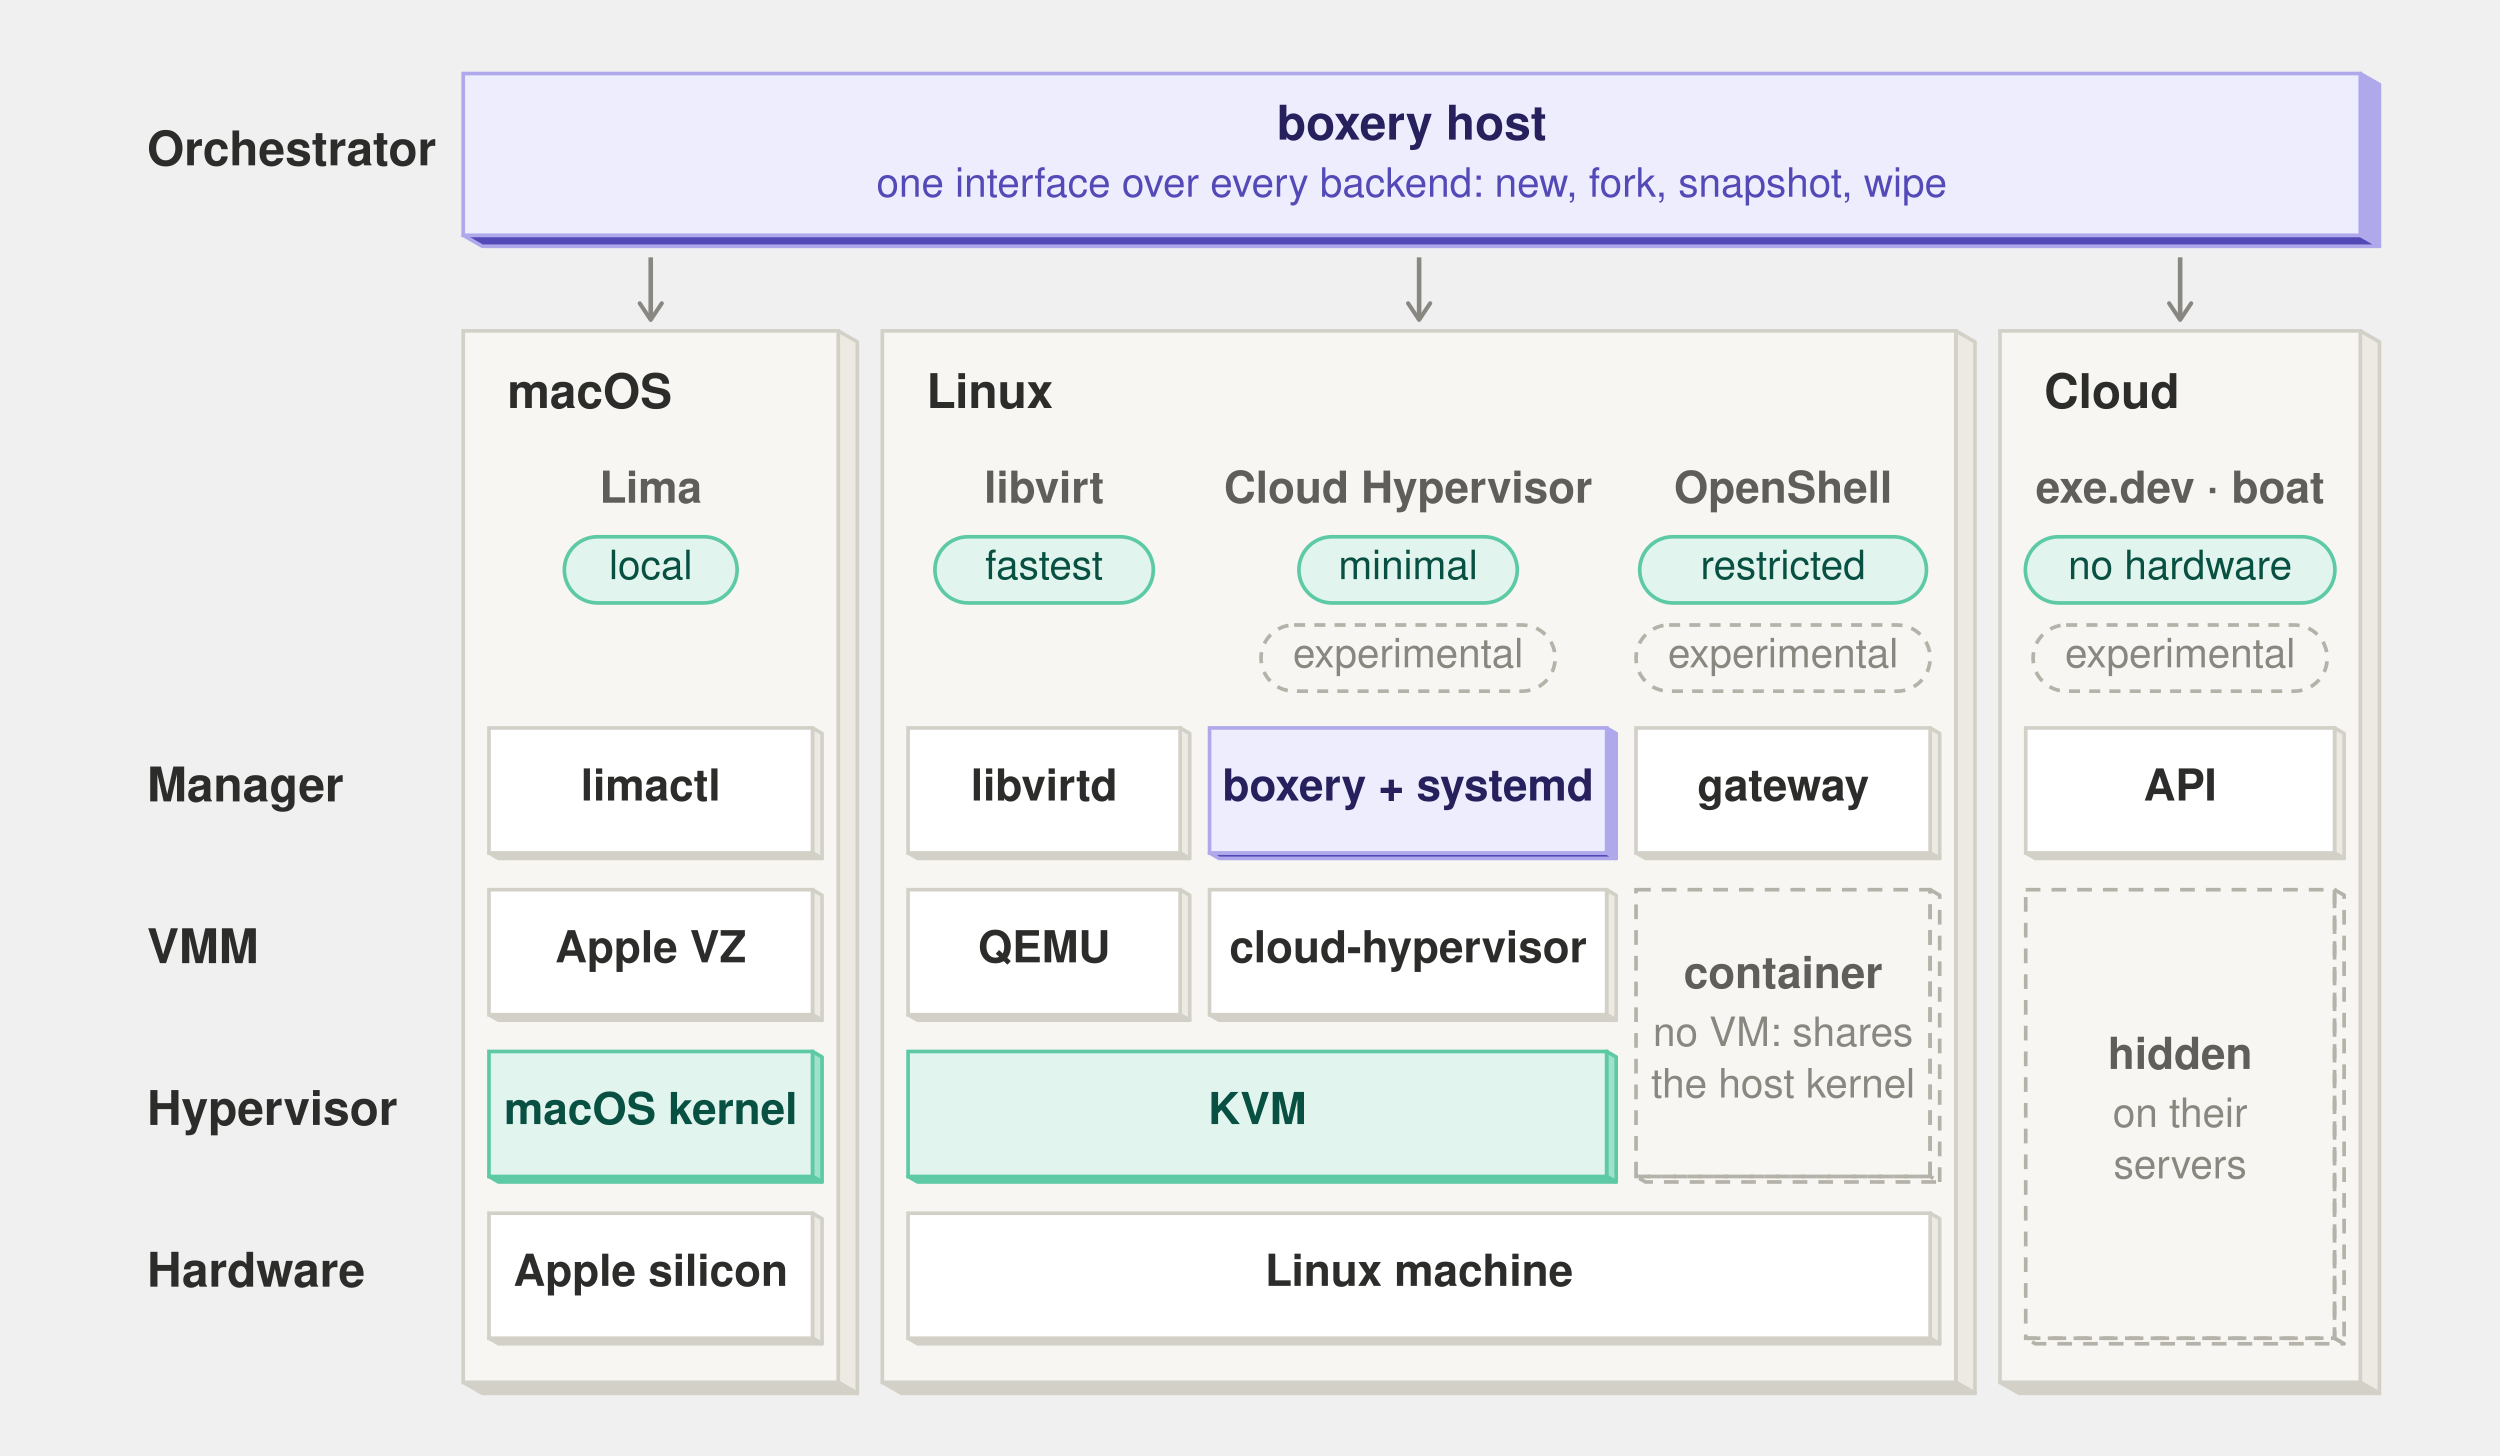
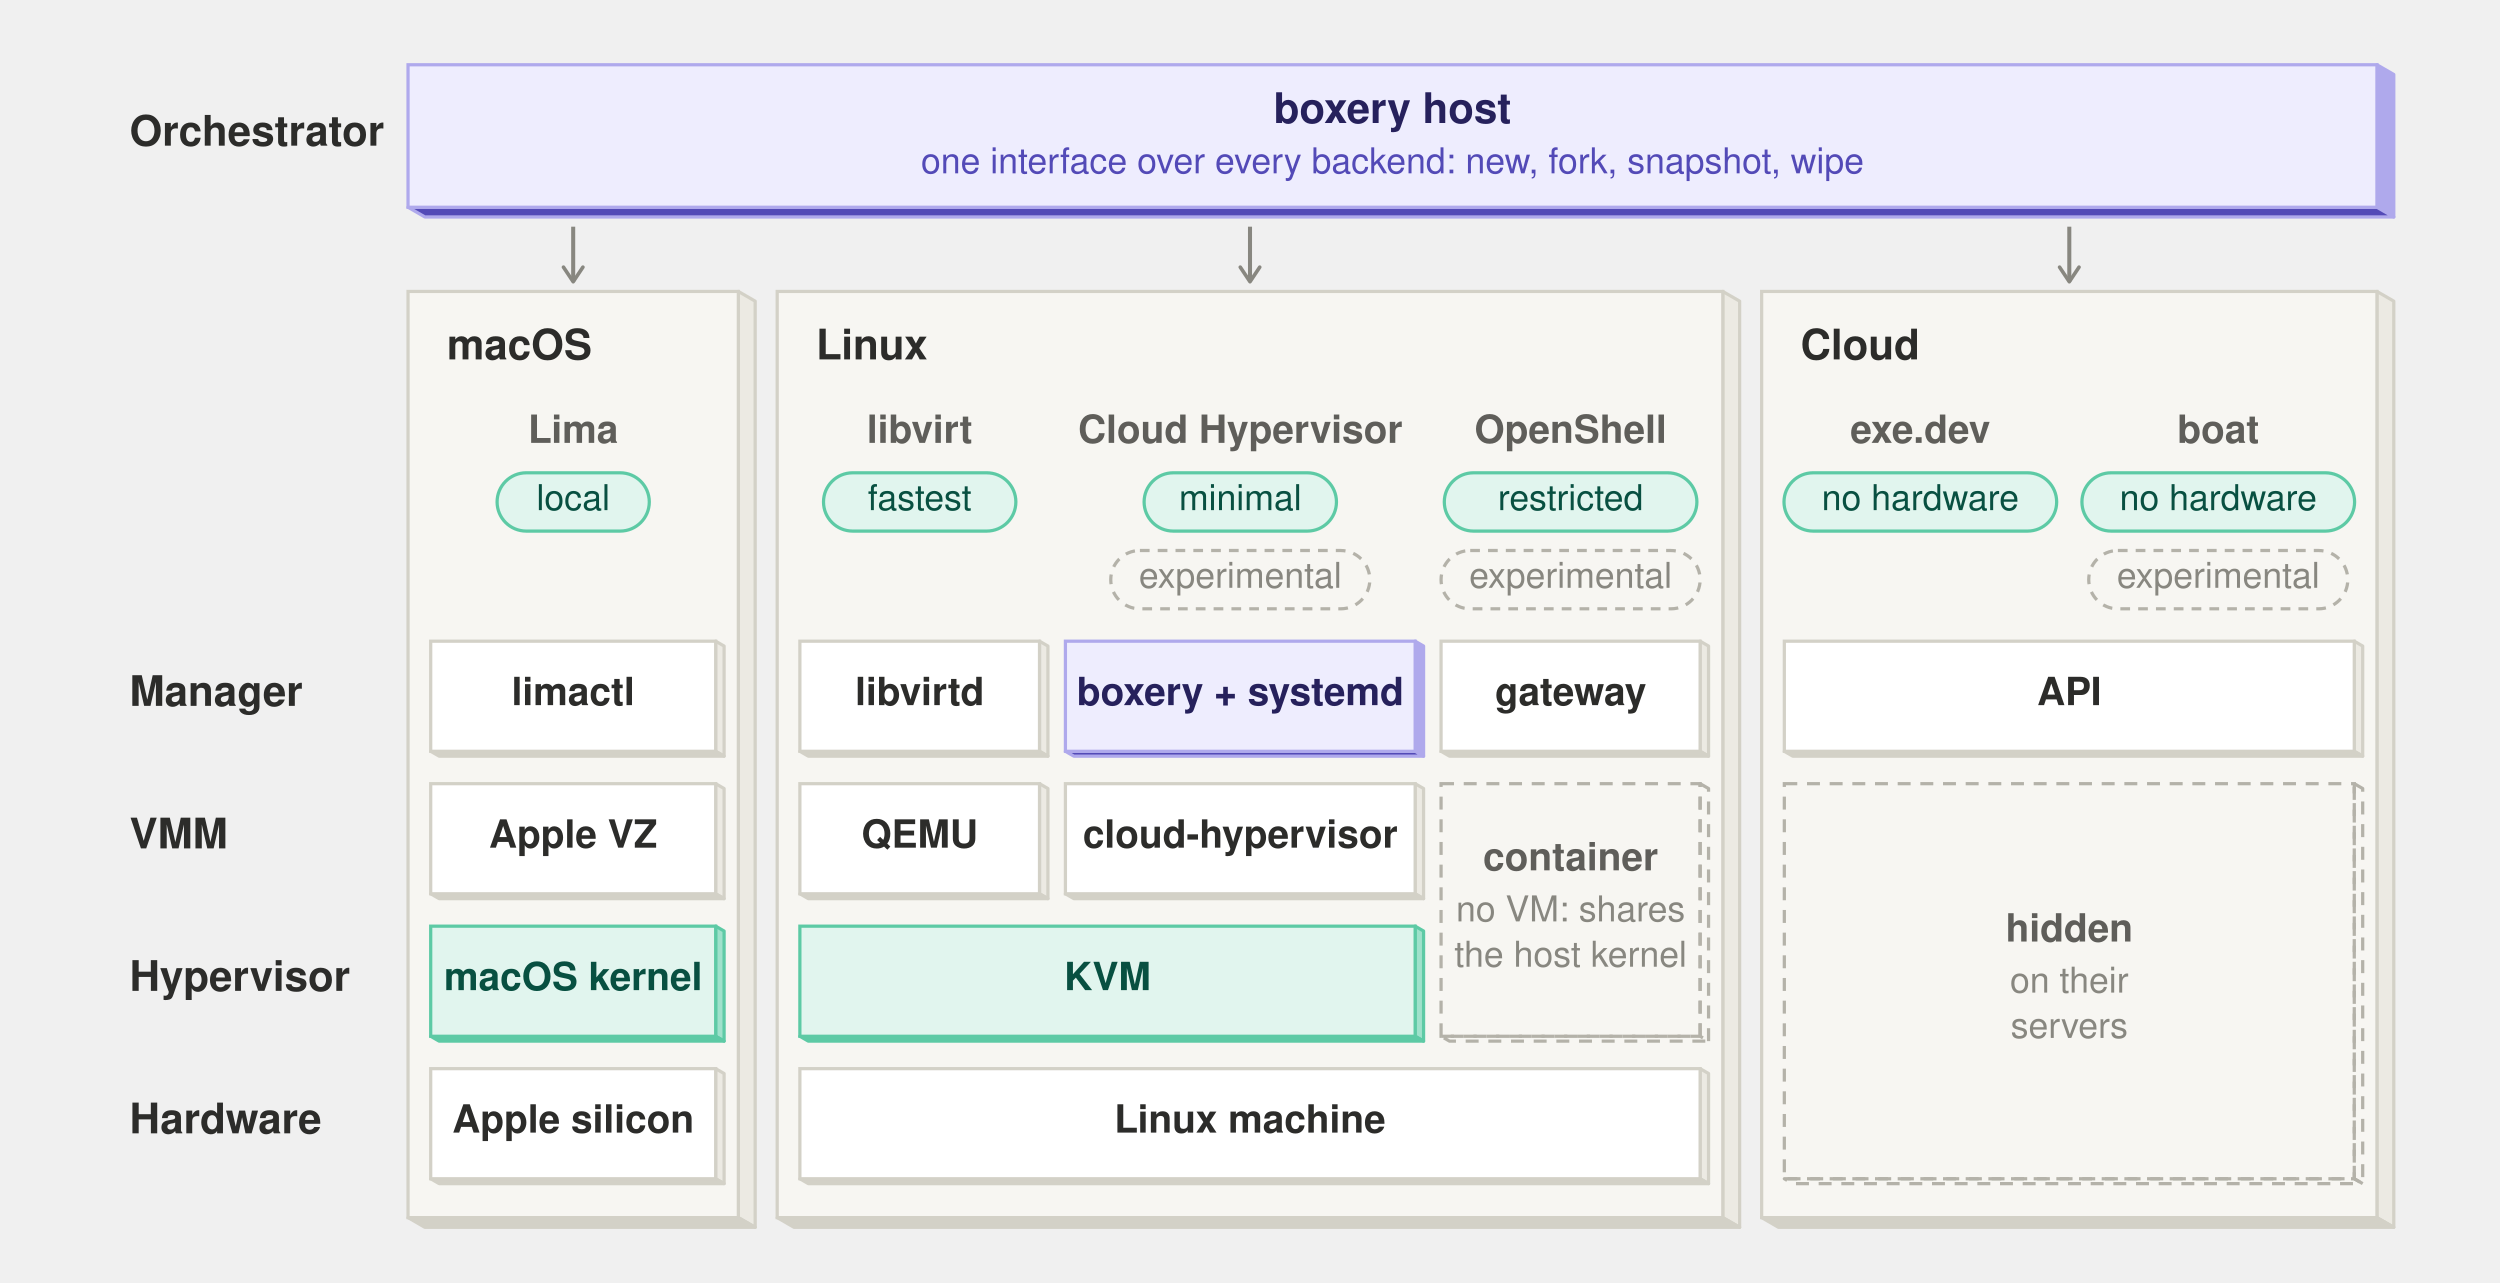
- <svg xmlns="http://www.w3.org/2000/svg" viewBox="0 0 680 396" width="680" height="396" role="img" aria-labelledby="t d">
+ <svg xmlns="http://www.w3.org/2000/svg" viewBox="0 0 772 396" width="772" height="396" role="img" aria-labelledby="t d">
  <defs>
    <marker id="arrow" viewBox="0 0 10 10" refX="8" refY="5" markerWidth="6" markerHeight="6" orient="auto-start-reverse">
      <path d="M2 1L8 5L2 9" fill="none" stroke="#888780" stroke-width="1.5" stroke-linecap="round" stroke-linejoin="round" />
    </marker>
  </defs>
  <g font-family="-apple-system, BlinkMacSystemFont, 'Segoe UI', Helvetica, Arial, sans-serif" text-anchor="middle" dominant-baseline="central">
    <text x="40" y="42" font-size="13" font-weight="600" text-anchor="start" fill="#2C2C2A">Orchestrator</text>
-     <polygon points="642.00,20.00 647.20,23.00 647.20,67.00 642.00,64.00" fill="#AFA9EC" stroke="#AFA9EC" stroke-width="1" stroke-linejoin="round" />
-     <polygon points="126.00,64.00 642.00,64.00 647.20,67.00 131.20,67.00" fill="#534AB7" stroke="#AFA9EC" stroke-width="1" stroke-linejoin="round" />
-     <rect x="126" y="20" width="516" height="44" fill="#EEEDFE" stroke="#AFA9EC" />
-     <text x="384" y="35" font-size="13" font-weight="600" fill="#26215C">boxery host</text>
-     <text x="384" y="51" font-size="11" fill="#534AB7">one interface over every backend: new, fork, snapshot, wipe</text>
+     <polygon points="734.00,20.00 739.20,23.00 739.20,67.00 734.00,64.00" fill="#AFA9EC" stroke="#AFA9EC" stroke-width="1" stroke-linejoin="round" />
+     <polygon points="126.00,64.00 734.00,64.00 739.20,67.00 131.20,67.00" fill="#534AB7" stroke="#AFA9EC" stroke-width="1" stroke-linejoin="round" />
+     <rect x="126" y="20" width="608" height="44" fill="#EEEDFE" stroke="#AFA9EC" />
+     <text x="430" y="35" font-size="13" font-weight="600" fill="#26215C">boxery host</text>
+     <text x="430" y="51" font-size="11" fill="#534AB7">one interface over every backend: new, fork, snapshot, wipe</text>
    <polygon points="228.00,90.00 233.20,93.00 233.20,379.00 228.00,376.00" fill="#ECEAE3" stroke="#D3D1C7" stroke-width="1" stroke-linejoin="round" />
    <polygon points="126.00,376.00 228.00,376.00 233.20,379.00 131.20,379.00" fill="#D3D1C7" stroke="#D3D1C7" stroke-width="1" stroke-linejoin="round" />
    <rect x="126" y="90" width="102" height="286" fill="#F7F6F2" stroke="#D3D1C7" />
    <text x="138" y="108" font-size="13" font-weight="600" text-anchor="start" fill="#2C2C2A">macOS</text>
    <line x1="177" y1="70" x2="177" y2="87" stroke="#888780" stroke-width="1.25" marker-end="url(#arrow)" />
    <polygon points="532.00,90.00 537.20,93.00 537.20,379.00 532.00,376.00" fill="#ECEAE3" stroke="#D3D1C7" stroke-width="1" stroke-linejoin="round" />
    <polygon points="240.00,376.00 532.00,376.00 537.20,379.00 245.20,379.00" fill="#D3D1C7" stroke="#D3D1C7" stroke-width="1" stroke-linejoin="round" />
    <rect x="240" y="90" width="292" height="286" fill="#F7F6F2" stroke="#D3D1C7" />
    <text x="252" y="108" font-size="13" font-weight="600" text-anchor="start" fill="#2C2C2A">Linux</text>
    <line x1="386" y1="70" x2="386" y2="87" stroke="#888780" stroke-width="1.25" marker-end="url(#arrow)" />
-     <polygon points="642.00,90.00 647.20,93.00 647.20,379.00 642.00,376.00" fill="#ECEAE3" stroke="#D3D1C7" stroke-width="1" stroke-linejoin="round" />
-     <polygon points="544.00,376.00 642.00,376.00 647.20,379.00 549.20,379.00" fill="#D3D1C7" stroke="#D3D1C7" stroke-width="1" stroke-linejoin="round" />
-     <rect x="544" y="90" width="98" height="286" fill="#F7F6F2" stroke="#D3D1C7" />
+     <polygon points="734.00,90.00 739.20,93.00 739.20,379.00 734.00,376.00" fill="#ECEAE3" stroke="#D3D1C7" stroke-width="1" stroke-linejoin="round" />
+     <polygon points="544.00,376.00 734.00,376.00 739.20,379.00 549.20,379.00" fill="#D3D1C7" stroke="#D3D1C7" stroke-width="1" stroke-linejoin="round" />
+     <rect x="544" y="90" width="190" height="286" fill="#F7F6F2" stroke="#D3D1C7" />
    <text x="556" y="108" font-size="13" font-weight="600" text-anchor="start" fill="#2C2C2A">Cloud</text>
-     <line x1="593" y1="70" x2="593" y2="87" stroke="#888780" stroke-width="1.25" marker-end="url(#arrow)" />
+     <line x1="639" y1="70" x2="639" y2="87" stroke="#888780" stroke-width="1.25" marker-end="url(#arrow)" />
    <text x="177" y="134" font-size="12" font-weight="600" fill="#5F5E5A">Lima</text>
    <rect x="153.5" y="146" width="47" height="18" rx="9" fill="#E1F5EE" stroke="#5DCAA5" />
    <text x="177" y="155" font-size="11" font-weight="500" fill="#085041">local</text>
    <text x="284" y="134" font-size="12" font-weight="600" fill="#5F5E5A">libvirt</text>
    <rect x="254.3" y="146" width="59.4" height="18" rx="9" fill="#E1F5EE" stroke="#5DCAA5" />
    <text x="284" y="155" font-size="11" font-weight="500" fill="#085041">fastest</text>
    <text x="383" y="134" font-size="12" font-weight="600" fill="#5F5E5A">Cloud Hypervisor</text>
    <rect x="353.3" y="146" width="59.4" height="18" rx="9" fill="#E1F5EE" stroke="#5DCAA5" />
    <text x="383" y="155" font-size="11" font-weight="500" fill="#085041">minimal</text>
    <rect x="343" y="170" width="80" height="18" rx="9" fill="none" stroke="#B4B2A9" stroke-dasharray="3 2.5" />
    <text x="383" y="179" font-size="11" fill="#888780">experimental</text>
    <text x="485" y="134" font-size="12" font-weight="600" fill="#5F5E5A">OpenShell</text>
    <rect x="446" y="146" width="78" height="18" rx="9" fill="#E1F5EE" stroke="#5DCAA5" />
    <text x="485" y="155" font-size="11" font-weight="500" fill="#085041">restricted</text>
    <rect x="445" y="170" width="80" height="18" rx="9" fill="none" stroke="#B4B2A9" stroke-dasharray="3 2.5" />
    <text x="485" y="179" font-size="11" fill="#888780">experimental</text>
-     <text x="593" y="134" font-size="12" font-weight="600" fill="#5F5E5A">exe.dev · boat</text>
+     <text x="593" y="134" font-size="12" font-weight="600" fill="#5F5E5A">exe.dev</text>
    <rect x="550.9" y="146" width="84.2" height="18" rx="9" fill="#E1F5EE" stroke="#5DCAA5" />
    <text x="593" y="155" font-size="11" font-weight="500" fill="#085041">no hardware</text>
-     <rect x="553" y="170" width="80" height="18" rx="9" fill="none" stroke="#B4B2A9" stroke-dasharray="3 2.5" />
-     <text x="593" y="179" font-size="11" fill="#888780">experimental</text>
+     <text x="685" y="134" font-size="12" font-weight="600" fill="#5F5E5A">boat</text>
+     <rect x="642.9" y="146" width="84.2" height="18" rx="9" fill="#E1F5EE" stroke="#5DCAA5" />
+     <text x="685" y="155" font-size="11" font-weight="500" fill="#085041">no hardware</text>
+     <rect x="645" y="170" width="80" height="18" rx="9" fill="none" stroke="#B4B2A9" stroke-dasharray="3 2.5" />
+     <text x="685" y="179" font-size="11" fill="#888780">experimental</text>
    <text x="40" y="215" font-size="13" font-weight="600" text-anchor="start" fill="#2C2C2A">Manager</text>
    <text x="40" y="259" font-size="13" font-weight="600" text-anchor="start" fill="#2C2C2A">VMM</text>
    <text x="40" y="303" font-size="13" font-weight="600" text-anchor="start" fill="#2C2C2A">Hypervisor</text>
    <text x="40" y="347" font-size="13" font-weight="600" text-anchor="start" fill="#2C2C2A">Hardware</text>
    <polygon points="221.00,198.00 223.60,199.50 223.60,233.50 221.00,232.00" fill="#ECEAE3" stroke="#D3D1C7" stroke-width="1" stroke-linejoin="round" />
    <polygon points="133.00,232.00 221.00,232.00 223.60,233.50 135.60,233.50" fill="#D3D1C7" stroke="#D3D1C7" stroke-width="1" stroke-linejoin="round" />
    <rect x="133" y="198" width="88" height="34" fill="#FFFFFF" stroke="#D3D1C7" />
    <text x="177" y="215" font-size="12" font-weight="600" fill="#2C2C2A">limactl</text>
    <polygon points="221.00,242.00 223.60,243.50 223.60,277.50 221.00,276.00" fill="#ECEAE3" stroke="#D3D1C7" stroke-width="1" stroke-linejoin="round" />
    <polygon points="133.00,276.00 221.00,276.00 223.60,277.50 135.60,277.50" fill="#D3D1C7" stroke="#D3D1C7" stroke-width="1" stroke-linejoin="round" />
    <rect x="133" y="242" width="88" height="34" fill="#FFFFFF" stroke="#D3D1C7" />
    <text x="177" y="259" font-size="12" font-weight="600" fill="#2C2C2A">Apple VZ</text>
    <polygon points="221.00,286.00 223.60,287.50 223.60,321.50 221.00,320.00" fill="#9FE1CB" stroke="#5DCAA5" stroke-width="1" stroke-linejoin="round" />
    <polygon points="133.00,320.00 221.00,320.00 223.60,321.50 135.60,321.50" fill="#5DCAA5" stroke="#5DCAA5" stroke-width="1" stroke-linejoin="round" />
    <rect x="133" y="286" width="88" height="34" fill="#E1F5EE" stroke="#5DCAA5" />
    <text x="177" y="303" font-size="12" font-weight="600" fill="#085041">macOS kernel</text>
    <polygon points="221.00,330.00 223.60,331.50 223.60,365.50 221.00,364.00" fill="#ECEAE3" stroke="#D3D1C7" stroke-width="1" stroke-linejoin="round" />
    <polygon points="133.00,364.00 221.00,364.00 223.60,365.50 135.60,365.50" fill="#D3D1C7" stroke="#D3D1C7" stroke-width="1" stroke-linejoin="round" />
    <rect x="133" y="330" width="88" height="34" fill="#FFFFFF" stroke="#D3D1C7" />
    <text x="177" y="347" font-size="12" font-weight="600" fill="#2C2C2A">Apple silicon</text>
    <polygon points="321.00,198.00 323.60,199.50 323.60,233.50 321.00,232.00" fill="#ECEAE3" stroke="#D3D1C7" stroke-width="1" stroke-linejoin="round" />
    <polygon points="247.00,232.00 321.00,232.00 323.60,233.50 249.60,233.50" fill="#D3D1C7" stroke="#D3D1C7" stroke-width="1" stroke-linejoin="round" />
    <rect x="247" y="198" width="74" height="34" fill="#FFFFFF" stroke="#D3D1C7" />
    <text x="284" y="215" font-size="12" font-weight="600" fill="#2C2C2A">libvirtd</text>
    <polygon points="321.00,242.00 323.60,243.50 323.60,277.50 321.00,276.00" fill="#ECEAE3" stroke="#D3D1C7" stroke-width="1" stroke-linejoin="round" />
    <polygon points="247.00,276.00 321.00,276.00 323.60,277.50 249.60,277.50" fill="#D3D1C7" stroke="#D3D1C7" stroke-width="1" stroke-linejoin="round" />
    <rect x="247" y="242" width="74" height="34" fill="#FFFFFF" stroke="#D3D1C7" />
    <text x="284" y="259" font-size="12" font-weight="600" fill="#2C2C2A">QEMU</text>
    <polygon points="437.00,198.00 439.60,199.50 439.60,233.50 437.00,232.00" fill="#AFA9EC" stroke="#AFA9EC" stroke-width="1" stroke-linejoin="round" />
    <polygon points="329.00,232.00 437.00,232.00 439.60,233.50 331.60,233.50" fill="#534AB7" stroke="#AFA9EC" stroke-width="1" stroke-linejoin="round" />
    <rect x="329" y="198" width="108" height="34" fill="#EEEDFE" stroke="#AFA9EC" />
    <text x="383" y="215" font-size="12" font-weight="600" fill="#26215C">boxery + systemd</text>
    <polygon points="437.00,242.00 439.60,243.50 439.60,277.50 437.00,276.00" fill="#ECEAE3" stroke="#D3D1C7" stroke-width="1" stroke-linejoin="round" />
    <polygon points="329.00,276.00 437.00,276.00 439.60,277.50 331.60,277.50" fill="#D3D1C7" stroke="#D3D1C7" stroke-width="1" stroke-linejoin="round" />
    <rect x="329" y="242" width="108" height="34" fill="#FFFFFF" stroke="#D3D1C7" />
    <text x="383" y="259" font-size="12" font-weight="600" fill="#2C2C2A">cloud-hypervisor</text>
    <polygon points="437.00,286.00 439.60,287.50 439.60,321.50 437.00,320.00" fill="#9FE1CB" stroke="#5DCAA5" stroke-width="1" stroke-linejoin="round" />
    <polygon points="247.00,320.00 437.00,320.00 439.60,321.50 249.60,321.50" fill="#5DCAA5" stroke="#5DCAA5" stroke-width="1" stroke-linejoin="round" />
    <rect x="247" y="286" width="190" height="34" fill="#E1F5EE" stroke="#5DCAA5" />
    <text x="342" y="303" font-size="12" font-weight="600" fill="#085041">KVM</text>
    <polygon points="525.00,198.00 527.60,199.50 527.60,233.50 525.00,232.00" fill="#ECEAE3" stroke="#D3D1C7" stroke-width="1" stroke-linejoin="round" />
    <polygon points="445.00,232.00 525.00,232.00 527.60,233.50 447.60,233.50" fill="#D3D1C7" stroke="#D3D1C7" stroke-width="1" stroke-linejoin="round" />
    <rect x="445" y="198" width="80" height="34" fill="#FFFFFF" stroke="#D3D1C7" />
    <text x="485" y="215" font-size="12" font-weight="600" fill="#2C2C2A">gateway</text>
    <polygon points="525.00,242.00 527.60,243.50 527.60,321.50 525.00,320.00" fill="none" stroke="#B4B2A9" stroke-width="1" stroke-linejoin="round" stroke-dasharray="4 3" />
    <polygon points="445.00,320.00 525.00,320.00 527.60,321.50 447.60,321.50" fill="none" stroke="#B4B2A9" stroke-width="1" stroke-linejoin="round" stroke-dasharray="4 3" />
    <rect x="445" y="242" width="80" height="78" fill="none" stroke="#B4B2A9" stroke-dasharray="4 3" />
    <text x="485" y="266" font-size="12" font-weight="600" fill="#5F5E5A">container</text>
    <text x="485" y="282" font-size="11" fill="#888780">no VM: shares</text>
    <text x="485" y="296" font-size="11" fill="#888780">the host kernel</text>
    <polygon points="525.00,330.00 527.60,331.50 527.60,365.50 525.00,364.00" fill="#ECEAE3" stroke="#D3D1C7" stroke-width="1" stroke-linejoin="round" />
    <polygon points="247.00,364.00 525.00,364.00 527.60,365.50 249.60,365.50" fill="#D3D1C7" stroke="#D3D1C7" stroke-width="1" stroke-linejoin="round" />
    <rect x="247" y="330" width="278" height="34" fill="#FFFFFF" stroke="#D3D1C7" />
    <text x="386" y="347" font-size="12" font-weight="600" fill="#2C2C2A">Linux machine</text>
-     <polygon points="635.00,198.00 637.60,199.50 637.60,233.50 635.00,232.00" fill="#ECEAE3" stroke="#D3D1C7" stroke-width="1" stroke-linejoin="round" />
-     <polygon points="551.00,232.00 635.00,232.00 637.60,233.50 553.60,233.50" fill="#D3D1C7" stroke="#D3D1C7" stroke-width="1" stroke-linejoin="round" />
-     <rect x="551" y="198" width="84" height="34" fill="#FFFFFF" stroke="#D3D1C7" />
-     <text x="593" y="215" font-size="12" font-weight="600" fill="#2C2C2A">API</text>
-     <polygon points="635.00,242.00 637.60,243.50 637.60,365.50 635.00,364.00" fill="none" stroke="#B4B2A9" stroke-width="1" stroke-linejoin="round" stroke-dasharray="4 3" />
-     <polygon points="551.00,364.00 635.00,364.00 637.60,365.50 553.60,365.50" fill="none" stroke="#B4B2A9" stroke-width="1" stroke-linejoin="round" stroke-dasharray="4 3" />
-     <rect x="551" y="242" width="84" height="122" fill="none" stroke="#B4B2A9" stroke-dasharray="4 3" />
-     <text x="593" y="288" font-size="12" font-weight="600" fill="#5F5E5A">hidden</text>
-     <text x="593" y="304" font-size="11" fill="#888780">on their</text>
-     <text x="593" y="318" font-size="11" fill="#888780">servers</text>
+     <polygon points="727.00,198.00 729.60,199.50 729.60,233.50 727.00,232.00" fill="#ECEAE3" stroke="#D3D1C7" stroke-width="1" stroke-linejoin="round" />
+     <polygon points="551.00,232.00 727.00,232.00 729.60,233.50 553.60,233.50" fill="#D3D1C7" stroke="#D3D1C7" stroke-width="1" stroke-linejoin="round" />
+     <rect x="551" y="198" width="176" height="34" fill="#FFFFFF" stroke="#D3D1C7" />
+     <text x="639" y="215" font-size="12" font-weight="600" fill="#2C2C2A">API</text>
+     <polygon points="727.00,242.00 729.60,243.50 729.60,365.50 727.00,364.00" fill="none" stroke="#B4B2A9" stroke-width="1" stroke-linejoin="round" stroke-dasharray="4 3" />
+     <polygon points="551.00,364.00 727.00,364.00 729.60,365.50 553.60,365.50" fill="none" stroke="#B4B2A9" stroke-width="1" stroke-linejoin="round" stroke-dasharray="4 3" />
+     <rect x="551" y="242" width="176" height="122" fill="none" stroke="#B4B2A9" stroke-dasharray="4 3" />
+     <text x="639" y="288" font-size="12" font-weight="600" fill="#5F5E5A">hidden</text>
+     <text x="639" y="304" font-size="11" fill="#888780">on their</text>
+     <text x="639" y="318" font-size="11" fill="#888780">servers</text>
  </g>
</svg>
